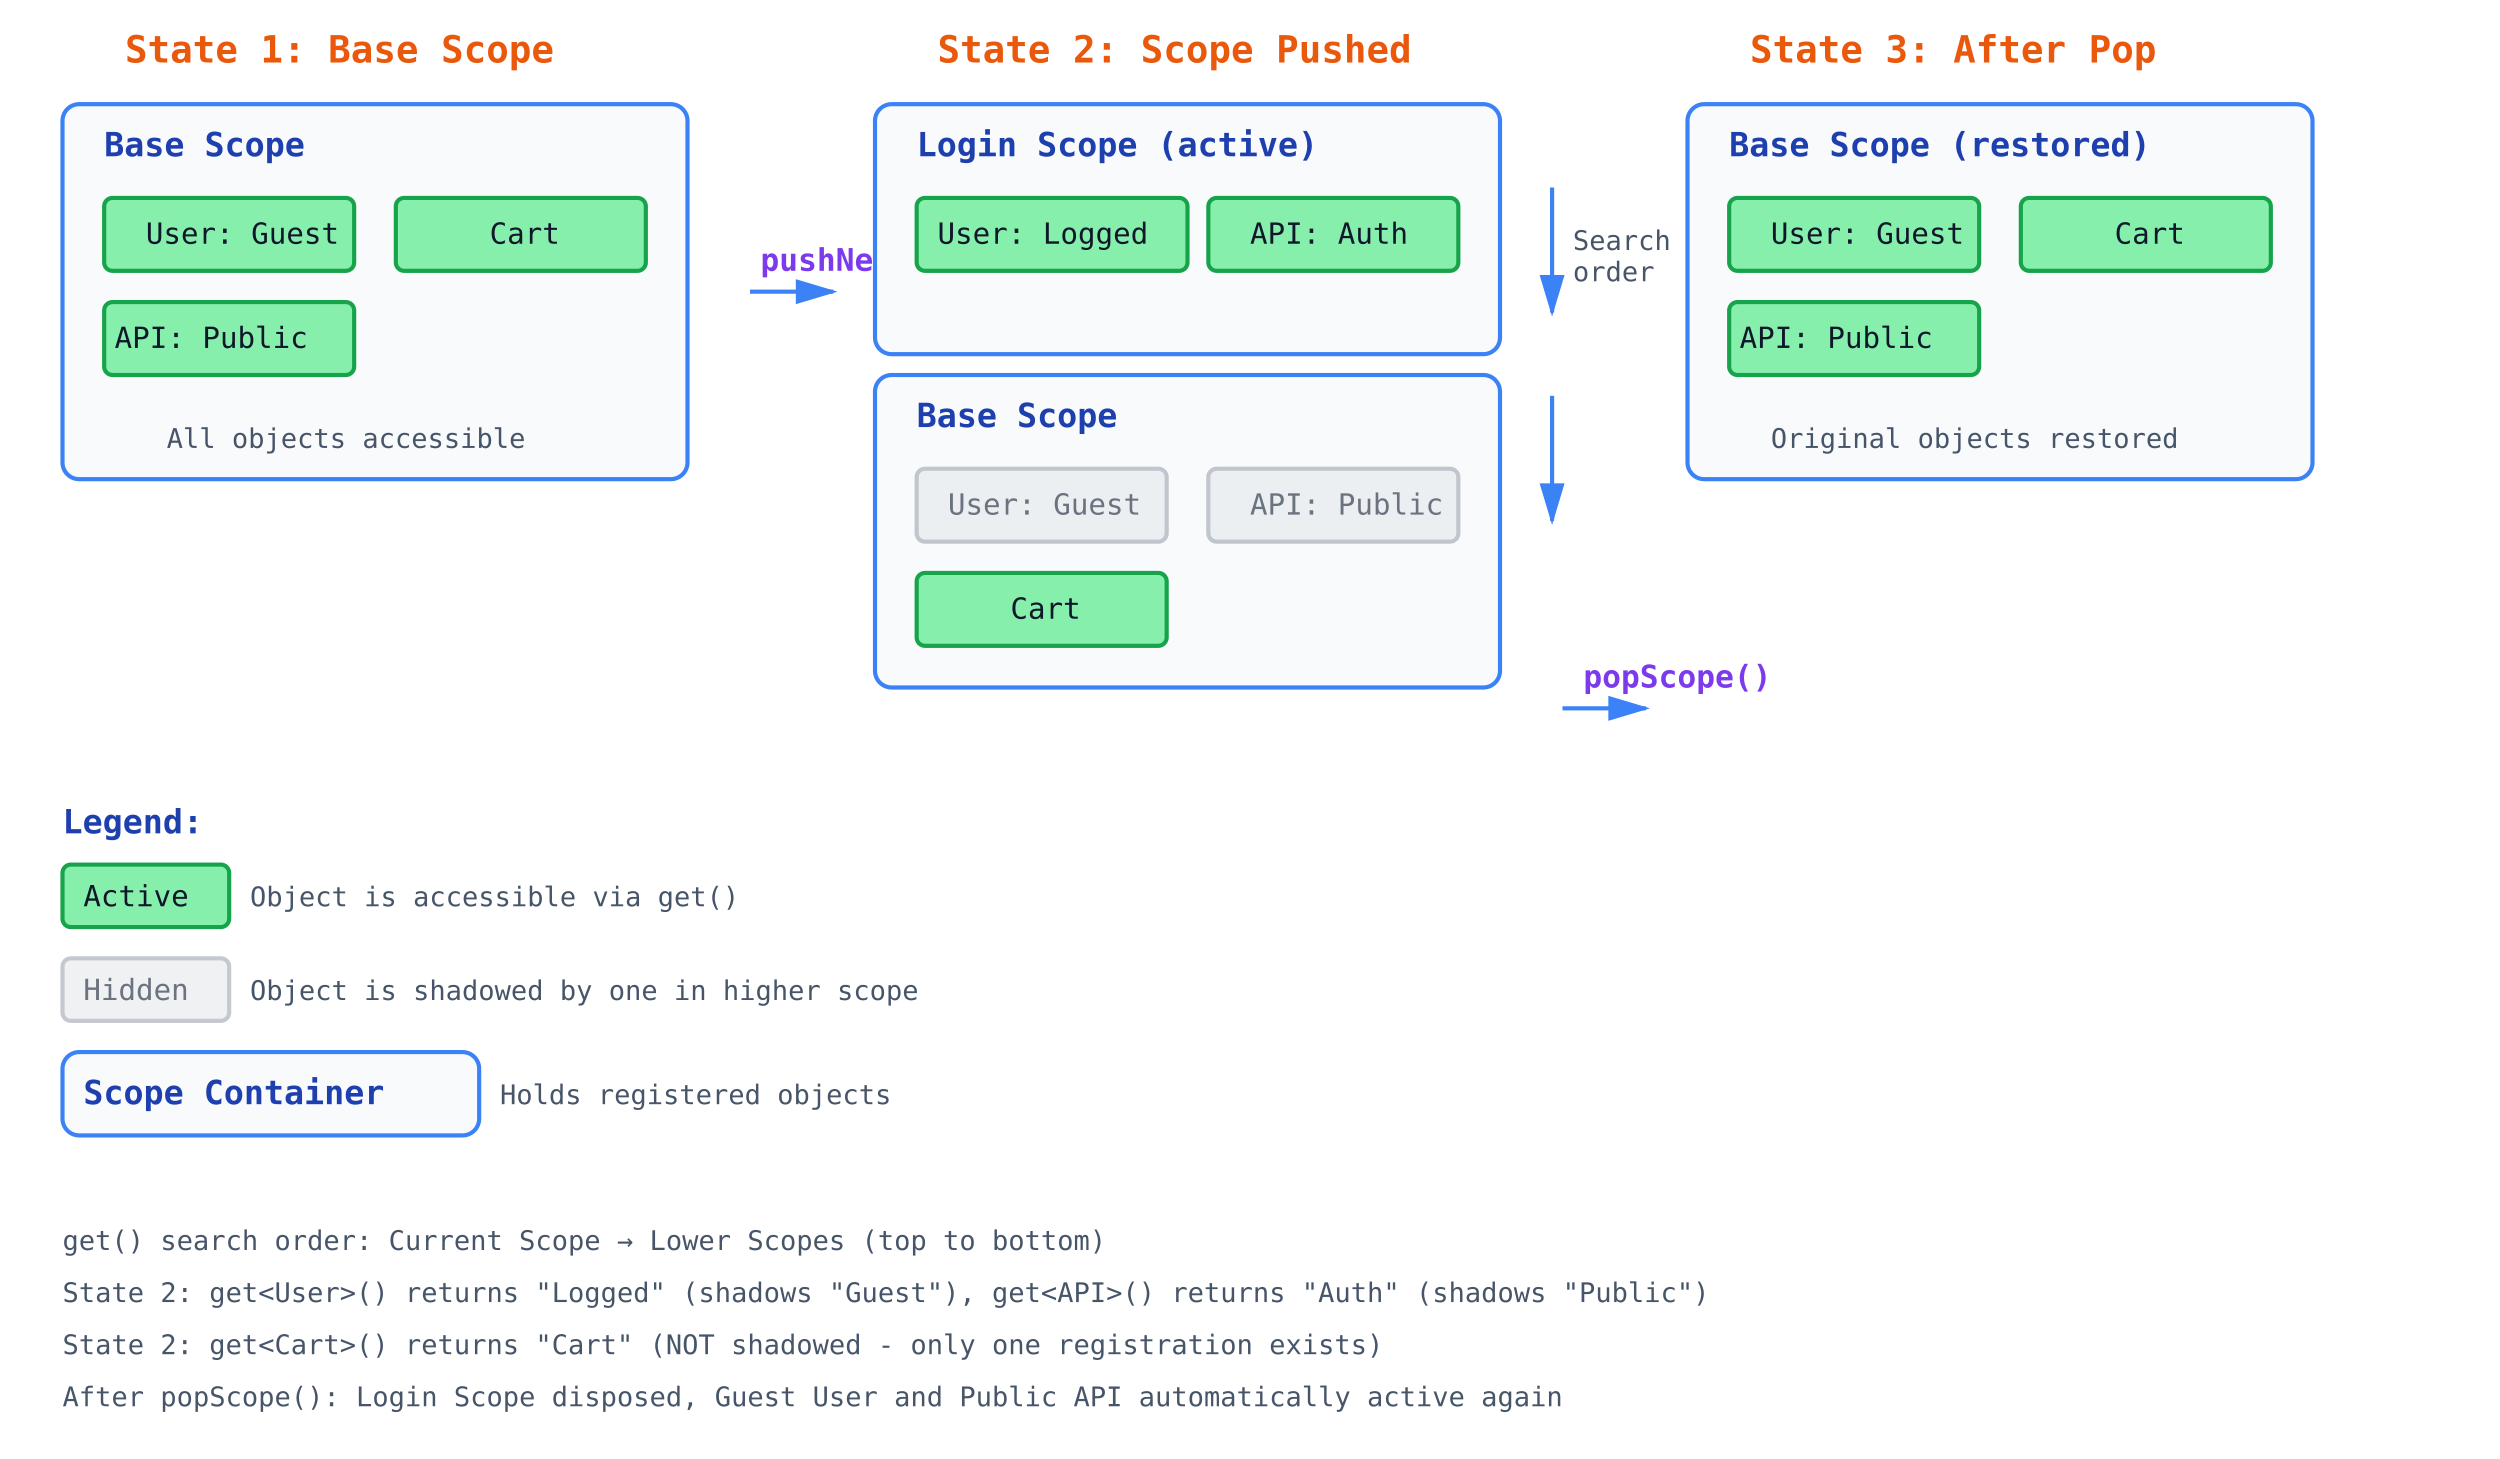
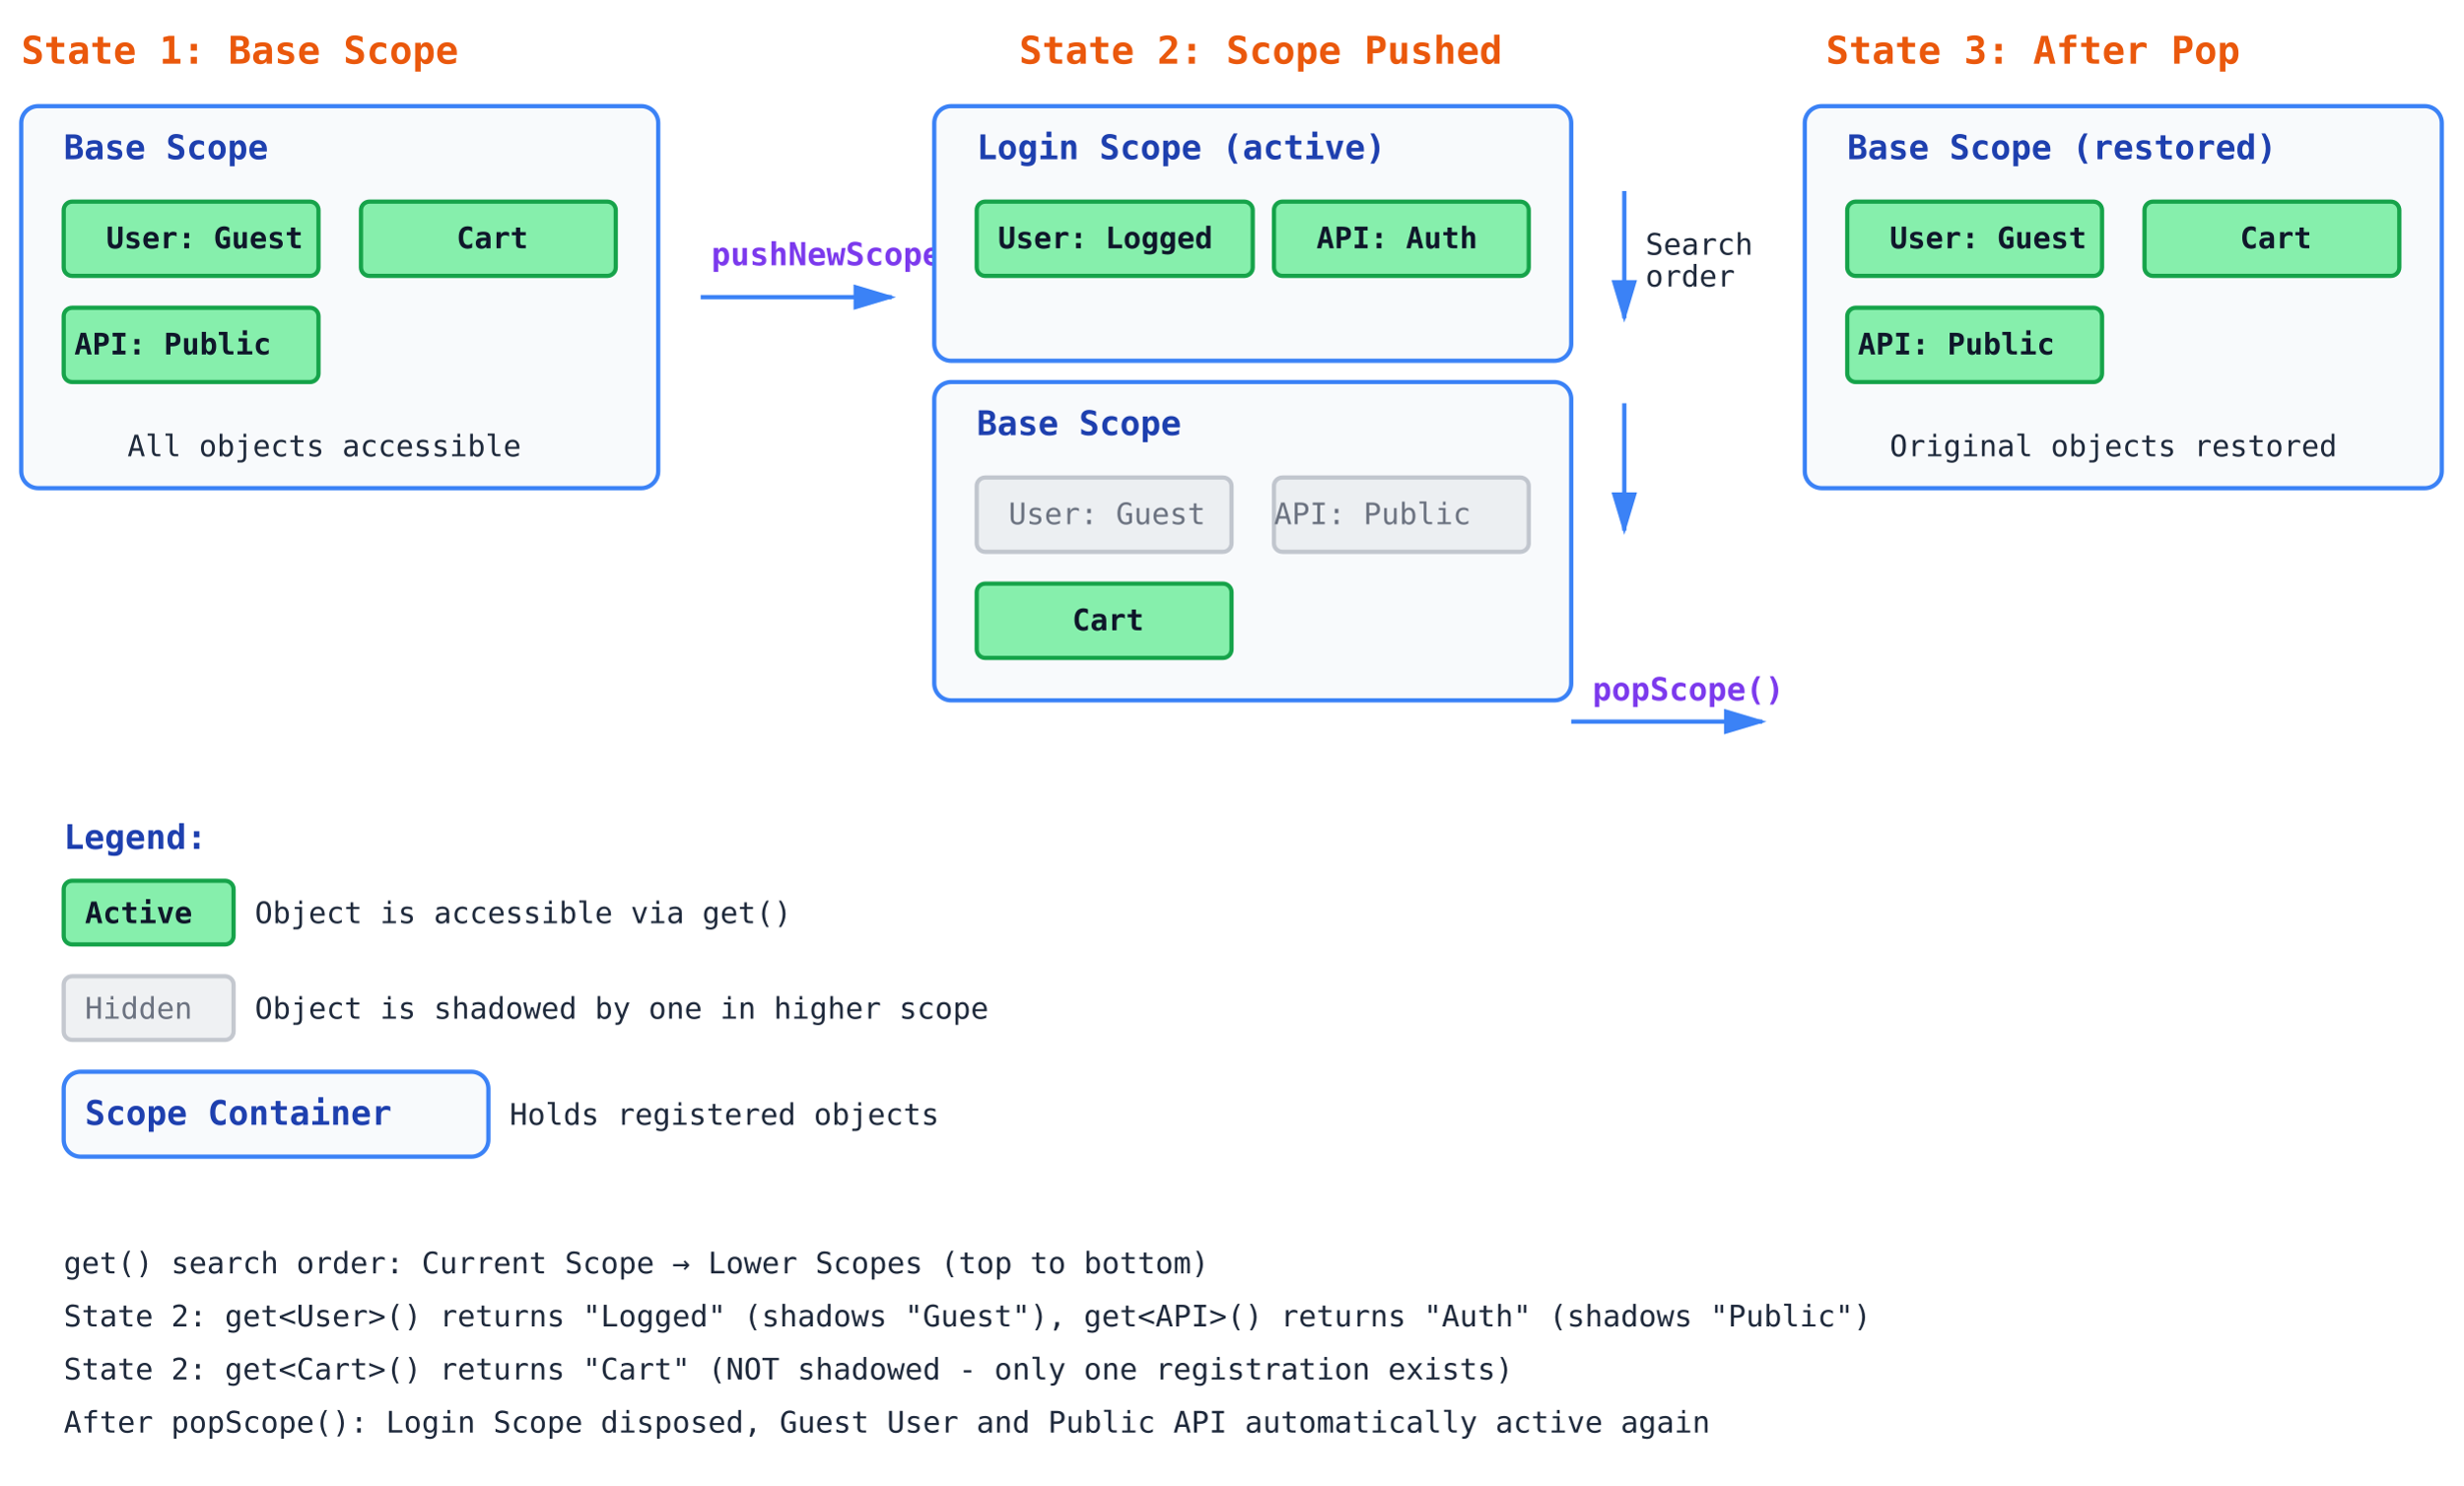
- <svg xmlns="http://www.w3.org/2000/svg" viewBox="0 0 1200 700">
+ <svg xmlns="http://www.w3.org/2000/svg" viewBox="0 0 1160 700">
  <defs>
    <style>
      .scope-box { fill: #f8fafc; stroke: #3b82f6; stroke-width: 2; rx: 8; }
      .scope-title { fill: #1e40af; font-family: 'SF Mono', Monaco, 'Cascadia Code', monospace; font-size: 16px; font-weight: 600; }
      .object-box { fill: #86efac; stroke: #16a34a; stroke-width: 2; rx: 4; }
      .object-box-shadowed { fill: #e5e7eb; stroke: #9ca3af; stroke-width: 2; rx: 4; opacity: 0.6; }
-       .object-text { fill: #0f172a; font-family: 'SF Mono', Monaco, 'Cascadia Code', monospace; font-size: 14px; font-weight: 500; }
+       .object-text { fill: #0f172a; font-family: 'SF Mono', Monaco, 'Cascadia Code', monospace; font-size: 14px; font-weight: 600; }
      .object-text-shadowed { fill: #6b7280; font-family: 'SF Mono', Monaco, 'Cascadia Code', monospace; font-size: 14px; font-weight: 500; }
      .arrow { fill: none; stroke: #3b82f6; stroke-width: 2; marker-end: url(#arrowhead-light); }
-       .label-text { fill: #475569; font-family: 'SF Mono', Monaco, 'Cascadia Code', monospace; font-size: 13px; }
+       .label-text { fill: #1e293b; font-family: 'SF Mono', Monaco, 'Cascadia Code', monospace; font-size: 14px; }
      .state-label { fill: #ea580c; font-family: 'SF Mono', Monaco, 'Cascadia Code', monospace; font-size: 18px; font-weight: 700; }
      .action-label { fill: #7c3aed; font-family: 'SF Mono', Monaco, 'Cascadia Code', monospace; font-size: 15px; font-weight: 600; }
    </style>
    <marker id="arrowhead-light" markerWidth="10" markerHeight="10" refX="9" refY="3" orient="auto">
      <polygon points="0 0, 10 3, 0 6" fill="#3b82f6" />
    </marker>
  </defs>
  <g id="state1">
-     <text x="60" y="30" class="state-label">State 1: Base Scope</text>
-     <rect x="30" y="50" width="300" height="180" class="scope-box" />
-     <text x="50" y="75" class="scope-title">Base Scope</text>
-     <rect x="50" y="95" width="120" height="35" class="object-box" />
-     <text x="70" y="117" class="object-text">User: Guest</text>
-     <rect x="190" y="95" width="120" height="35" class="object-box" />
-     <text x="235" y="117" class="object-text">Cart</text>
-     <rect x="50" y="145" width="120" height="35" class="object-box" />
-     <text x="55" y="167" class="object-text">API: Public</text>
-     <text x="80" y="215" class="label-text">All objects accessible</text>
+     <text x="10" y="30" class="state-label">State 1: Base Scope</text>
+     <rect x="10" y="50" width="300" height="180" class="scope-box" />
+     <text x="30" y="75" class="scope-title">Base Scope</text>
+     <rect x="30" y="95" width="120" height="35" class="object-box" />
+     <text x="50" y="117" class="object-text">User: Guest</text>
+     <rect x="170" y="95" width="120" height="35" class="object-box" />
+     <text x="215" y="117" class="object-text">Cart</text>
+     <rect x="30" y="145" width="120" height="35" class="object-box" />
+     <text x="35" y="167" class="object-text">API: Public</text>
+     <text x="60" y="215" class="label-text">All objects accessible</text>
  </g>
  <g id="push-arrow">
-     <path d="M 360 140 L 400 140" class="arrow" />
-     <text x="365" y="130" class="action-label">pushNewScope()</text>
+     <path d="M 330 140 L 420 140" class="arrow" />
+     <text x="335" y="125" class="action-label">pushNewScope()</text>
  </g>
  <g id="state2">
-     <text x="450" y="30" class="state-label">State 2: Scope Pushed</text>
-     <rect x="420" y="50" width="300" height="120" class="scope-box" />
-     <text x="440" y="75" class="scope-title">Login Scope (active)</text>
-     <rect x="440" y="95" width="130" height="35" class="object-box" />
-     <text x="450" y="117" class="object-text">User: Logged</text>
-     <rect x="580" y="95" width="120" height="35" class="object-box" />
-     <text x="600" y="117" class="object-text">API: Auth</text>
-     <rect x="420" y="180" width="300" height="150" class="scope-box" />
-     <text x="440" y="205" class="scope-title">Base Scope</text>
-     <rect x="440" y="225" width="120" height="35" class="object-box-shadowed" />
-     <text x="455" y="247" class="object-text-shadowed">User: Guest</text>
-     <rect x="580" y="225" width="120" height="35" class="object-box-shadowed" />
+     <text x="480" y="30" class="state-label">State 2: Scope Pushed</text>
+     <rect x="440" y="50" width="300" height="120" class="scope-box" />
+     <text x="460" y="75" class="scope-title">Login Scope (active)</text>
+     <rect x="460" y="95" width="130" height="35" class="object-box" />
+     <text x="470" y="117" class="object-text">User: Logged</text>
+     <rect x="600" y="95" width="120" height="35" class="object-box" />
+     <text x="620" y="117" class="object-text">API: Auth</text>
+     <rect x="440" y="180" width="300" height="150" class="scope-box" />
+     <text x="460" y="205" class="scope-title">Base Scope</text>
+     <rect x="460" y="225" width="120" height="35" class="object-box-shadowed" />
+     <text x="475" y="247" class="object-text-shadowed">User: Guest</text>
+     <rect x="600" y="225" width="120" height="35" class="object-box-shadowed" />
    <text x="600" y="247" class="object-text-shadowed">API: Public</text>
-     <rect x="440" y="275" width="120" height="35" class="object-box" />
-     <text x="485" y="297" class="object-text">Cart</text>
-     <path d="M 745 90 L 745 150" class="arrow" />
-     <text x="755" y="120" class="label-text">Search</text>
-     <text x="755" y="135" class="label-text">order</text>
-     <path d="M 745 190 L 745 250" class="arrow" />
+     <rect x="460" y="275" width="120" height="35" class="object-box" />
+     <text x="505" y="297" class="object-text">Cart</text>
+     <path d="M 765 90 L 765 150" class="arrow" />
+     <text x="775" y="120" class="label-text">Search</text>
+     <text x="775" y="135" class="label-text">order</text>
+     <path d="M 765 190 L 765 250" class="arrow" />
  </g>
  <g id="pop-arrow">
-     <path d="M 750 340 L 790 340" class="arrow" />
-     <text x="760" y="330" class="action-label">popScope()</text>
+     <path d="M 740 340 L 830 340" class="arrow" />
+     <text x="750" y="330" class="action-label">popScope()</text>
  </g>
  <g id="state3">
-     <text x="840" y="30" class="state-label">State 3: After Pop</text>
-     <rect x="810" y="50" width="300" height="180" class="scope-box" />
-     <text x="830" y="75" class="scope-title">Base Scope (restored)</text>
-     <rect x="830" y="95" width="120" height="35" class="object-box" />
-     <text x="850" y="117" class="object-text">User: Guest</text>
-     <rect x="970" y="95" width="120" height="35" class="object-box" />
-     <text x="1015" y="117" class="object-text">Cart</text>
-     <rect x="830" y="145" width="120" height="35" class="object-box" />
-     <text x="835" y="167" class="object-text">API: Public</text>
-     <text x="850" y="215" class="label-text">Original objects restored</text>
+     <text x="860" y="30" class="state-label">State 3: After Pop</text>
+     <rect x="850" y="50" width="300" height="180" class="scope-box" />
+     <text x="870" y="75" class="scope-title">Base Scope (restored)</text>
+     <rect x="870" y="95" width="120" height="35" class="object-box" />
+     <text x="890" y="117" class="object-text">User: Guest</text>
+     <rect x="1010" y="95" width="120" height="35" class="object-box" />
+     <text x="1055" y="117" class="object-text">Cart</text>
+     <rect x="870" y="145" width="120" height="35" class="object-box" />
+     <text x="875" y="167" class="object-text">API: Public</text>
+     <text x="890" y="215" class="label-text">Original objects restored</text>
  </g>
  <g id="legend" transform="translate(30, 400)">
    <text x="0" y="0" class="scope-title">Legend:</text>
    <rect x="0" y="15" width="80" height="30" class="object-box" />
    <text x="10" y="35" class="object-text">Active</text>
    <text x="90" y="35" class="label-text">Object is accessible via get()</text>
    <rect x="0" y="60" width="80" height="30" class="object-box-shadowed" />
    <text x="10" y="80" class="object-text-shadowed">Hidden</text>
    <text x="90" y="80" class="label-text">Object is shadowed by one in higher scope</text>
    <rect x="0" y="105" width="200" height="40" class="scope-box" />
    <text x="10" y="130" class="scope-title">Scope Container</text>
    <text x="210" y="130" class="label-text">Holds registered objects</text>
  </g>
  <g id="explanation">
    <text x="30" y="600" class="label-text" font-size="15px">get() search order: Current Scope → Lower Scopes (top to bottom)</text>
    <text x="30" y="625" class="label-text" font-size="15px">State 2: get&lt;User&gt;() returns "Logged" (shadows "Guest"), get&lt;API&gt;() returns "Auth" (shadows "Public")</text>
    <text x="30" y="650" class="label-text" font-size="15px">State 2: get&lt;Cart&gt;() returns "Cart" (NOT shadowed - only one registration exists)</text>
    <text x="30" y="675" class="label-text" font-size="15px">After popScope(): Login Scope disposed, Guest User and Public API automatically active again</text>
  </g>
</svg>
